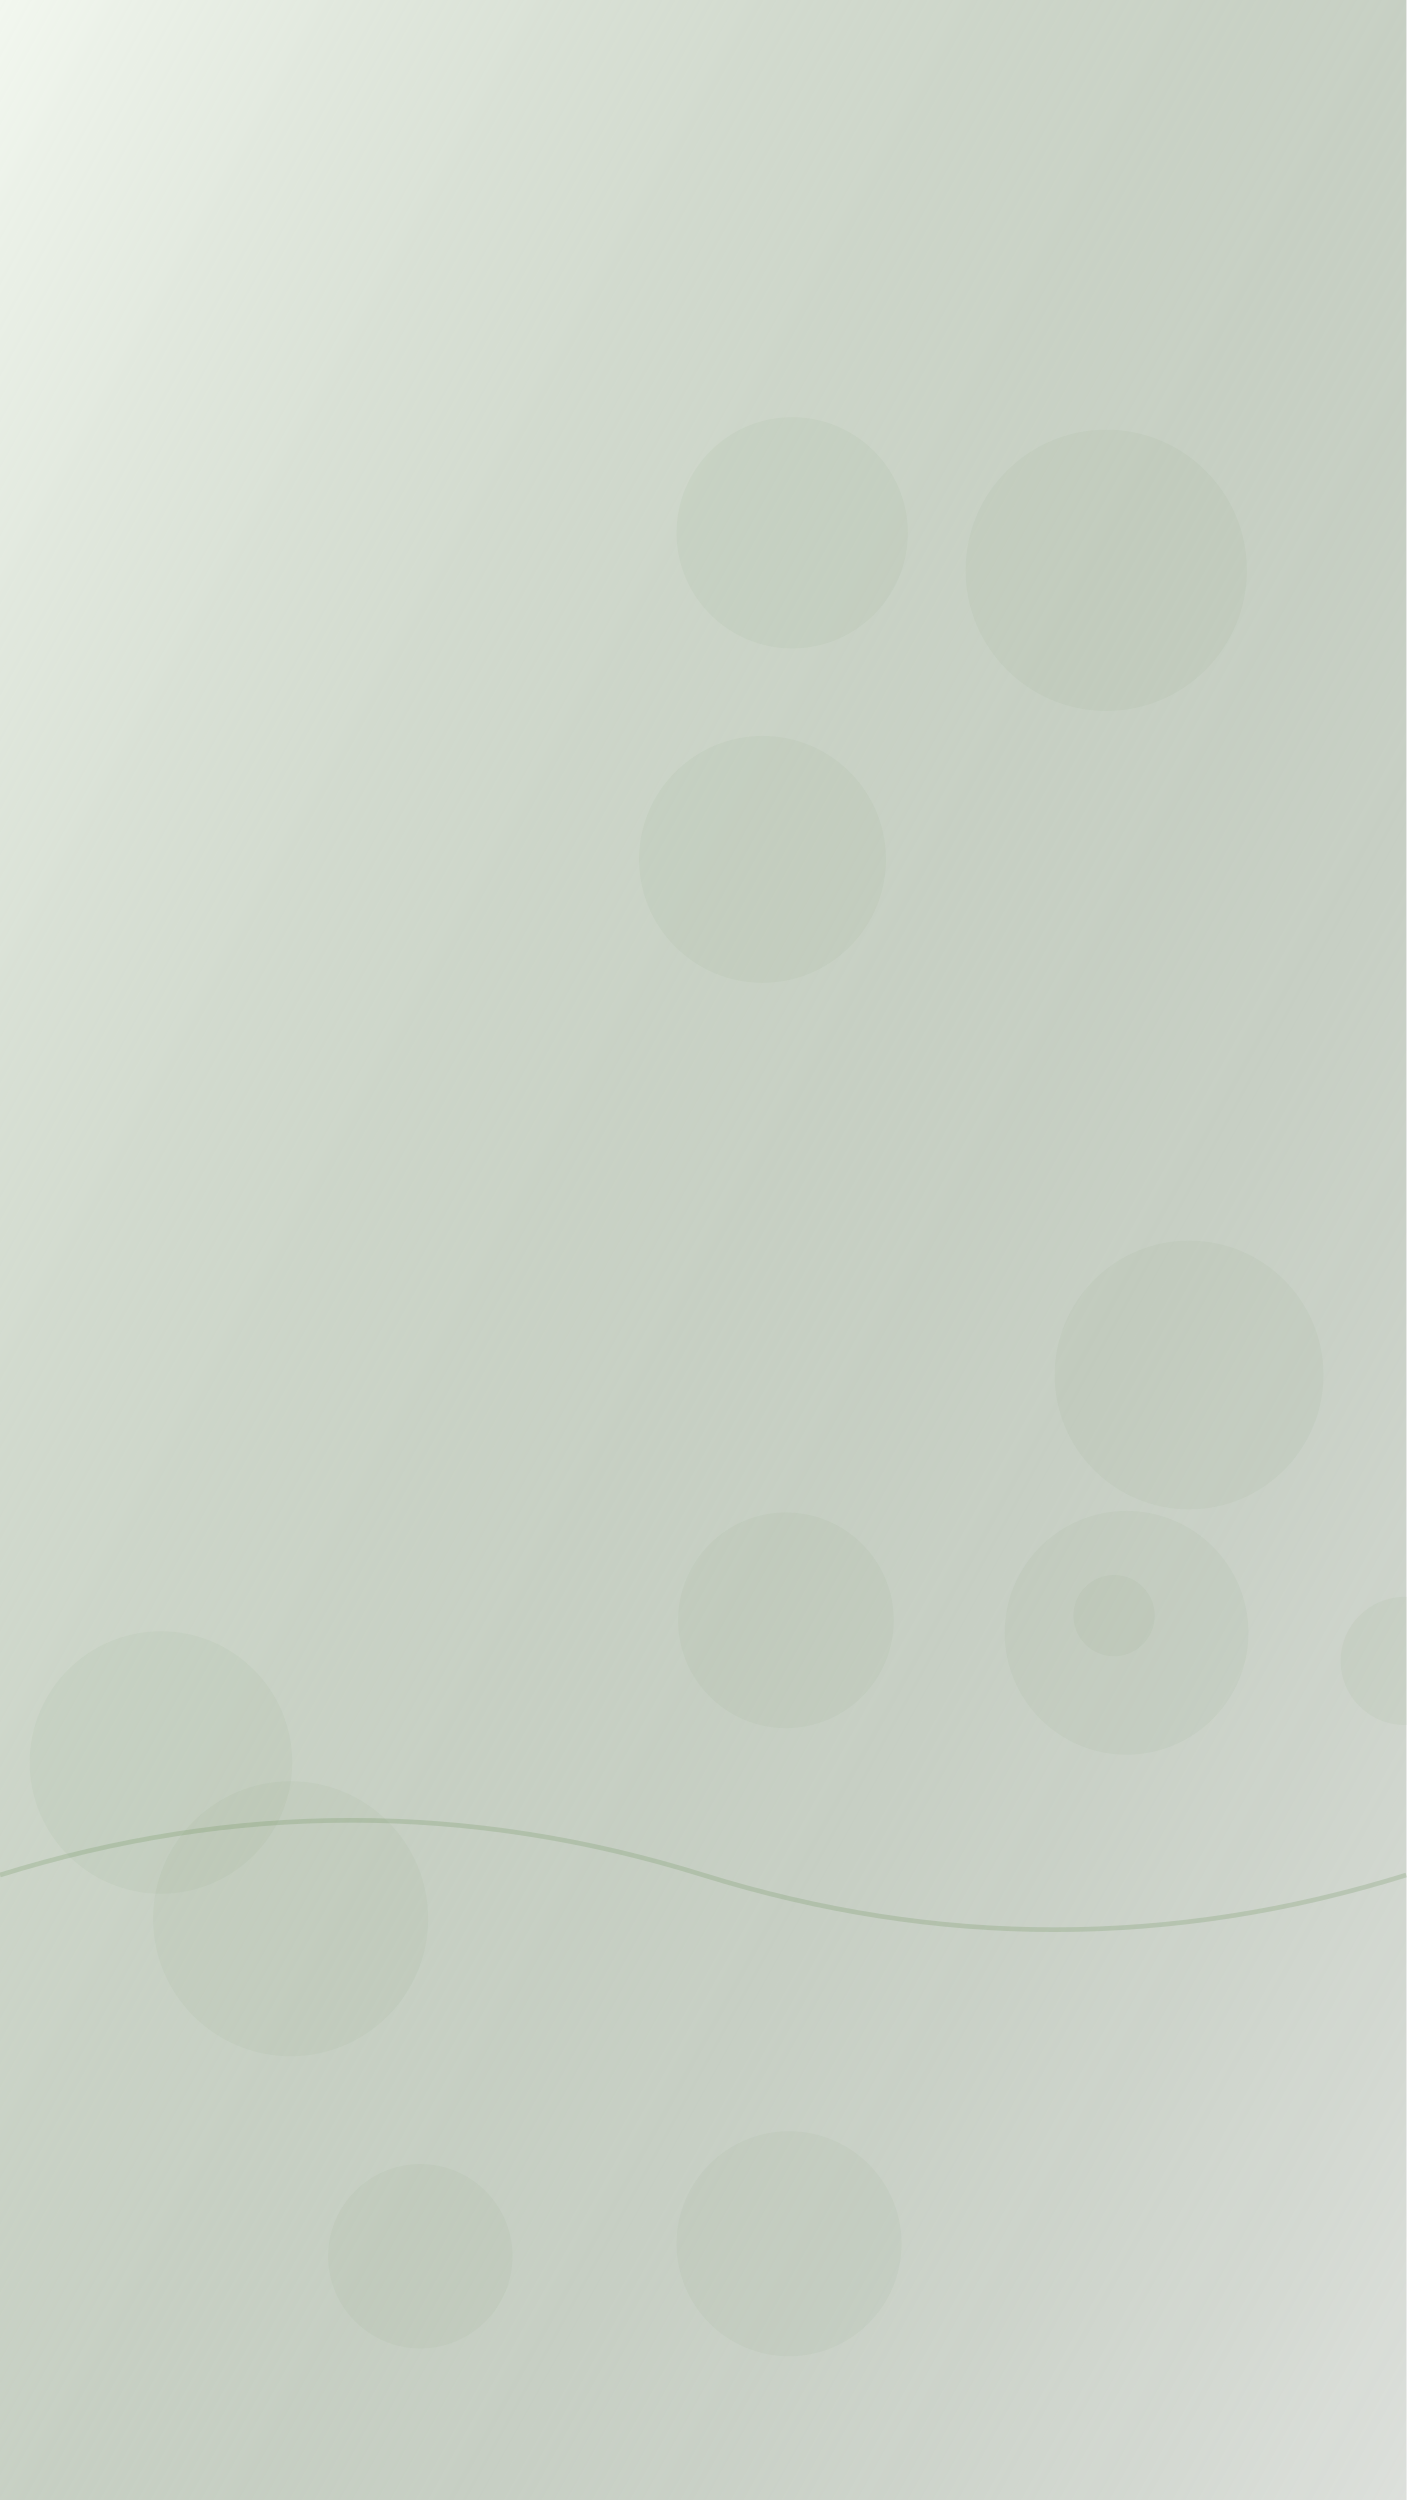
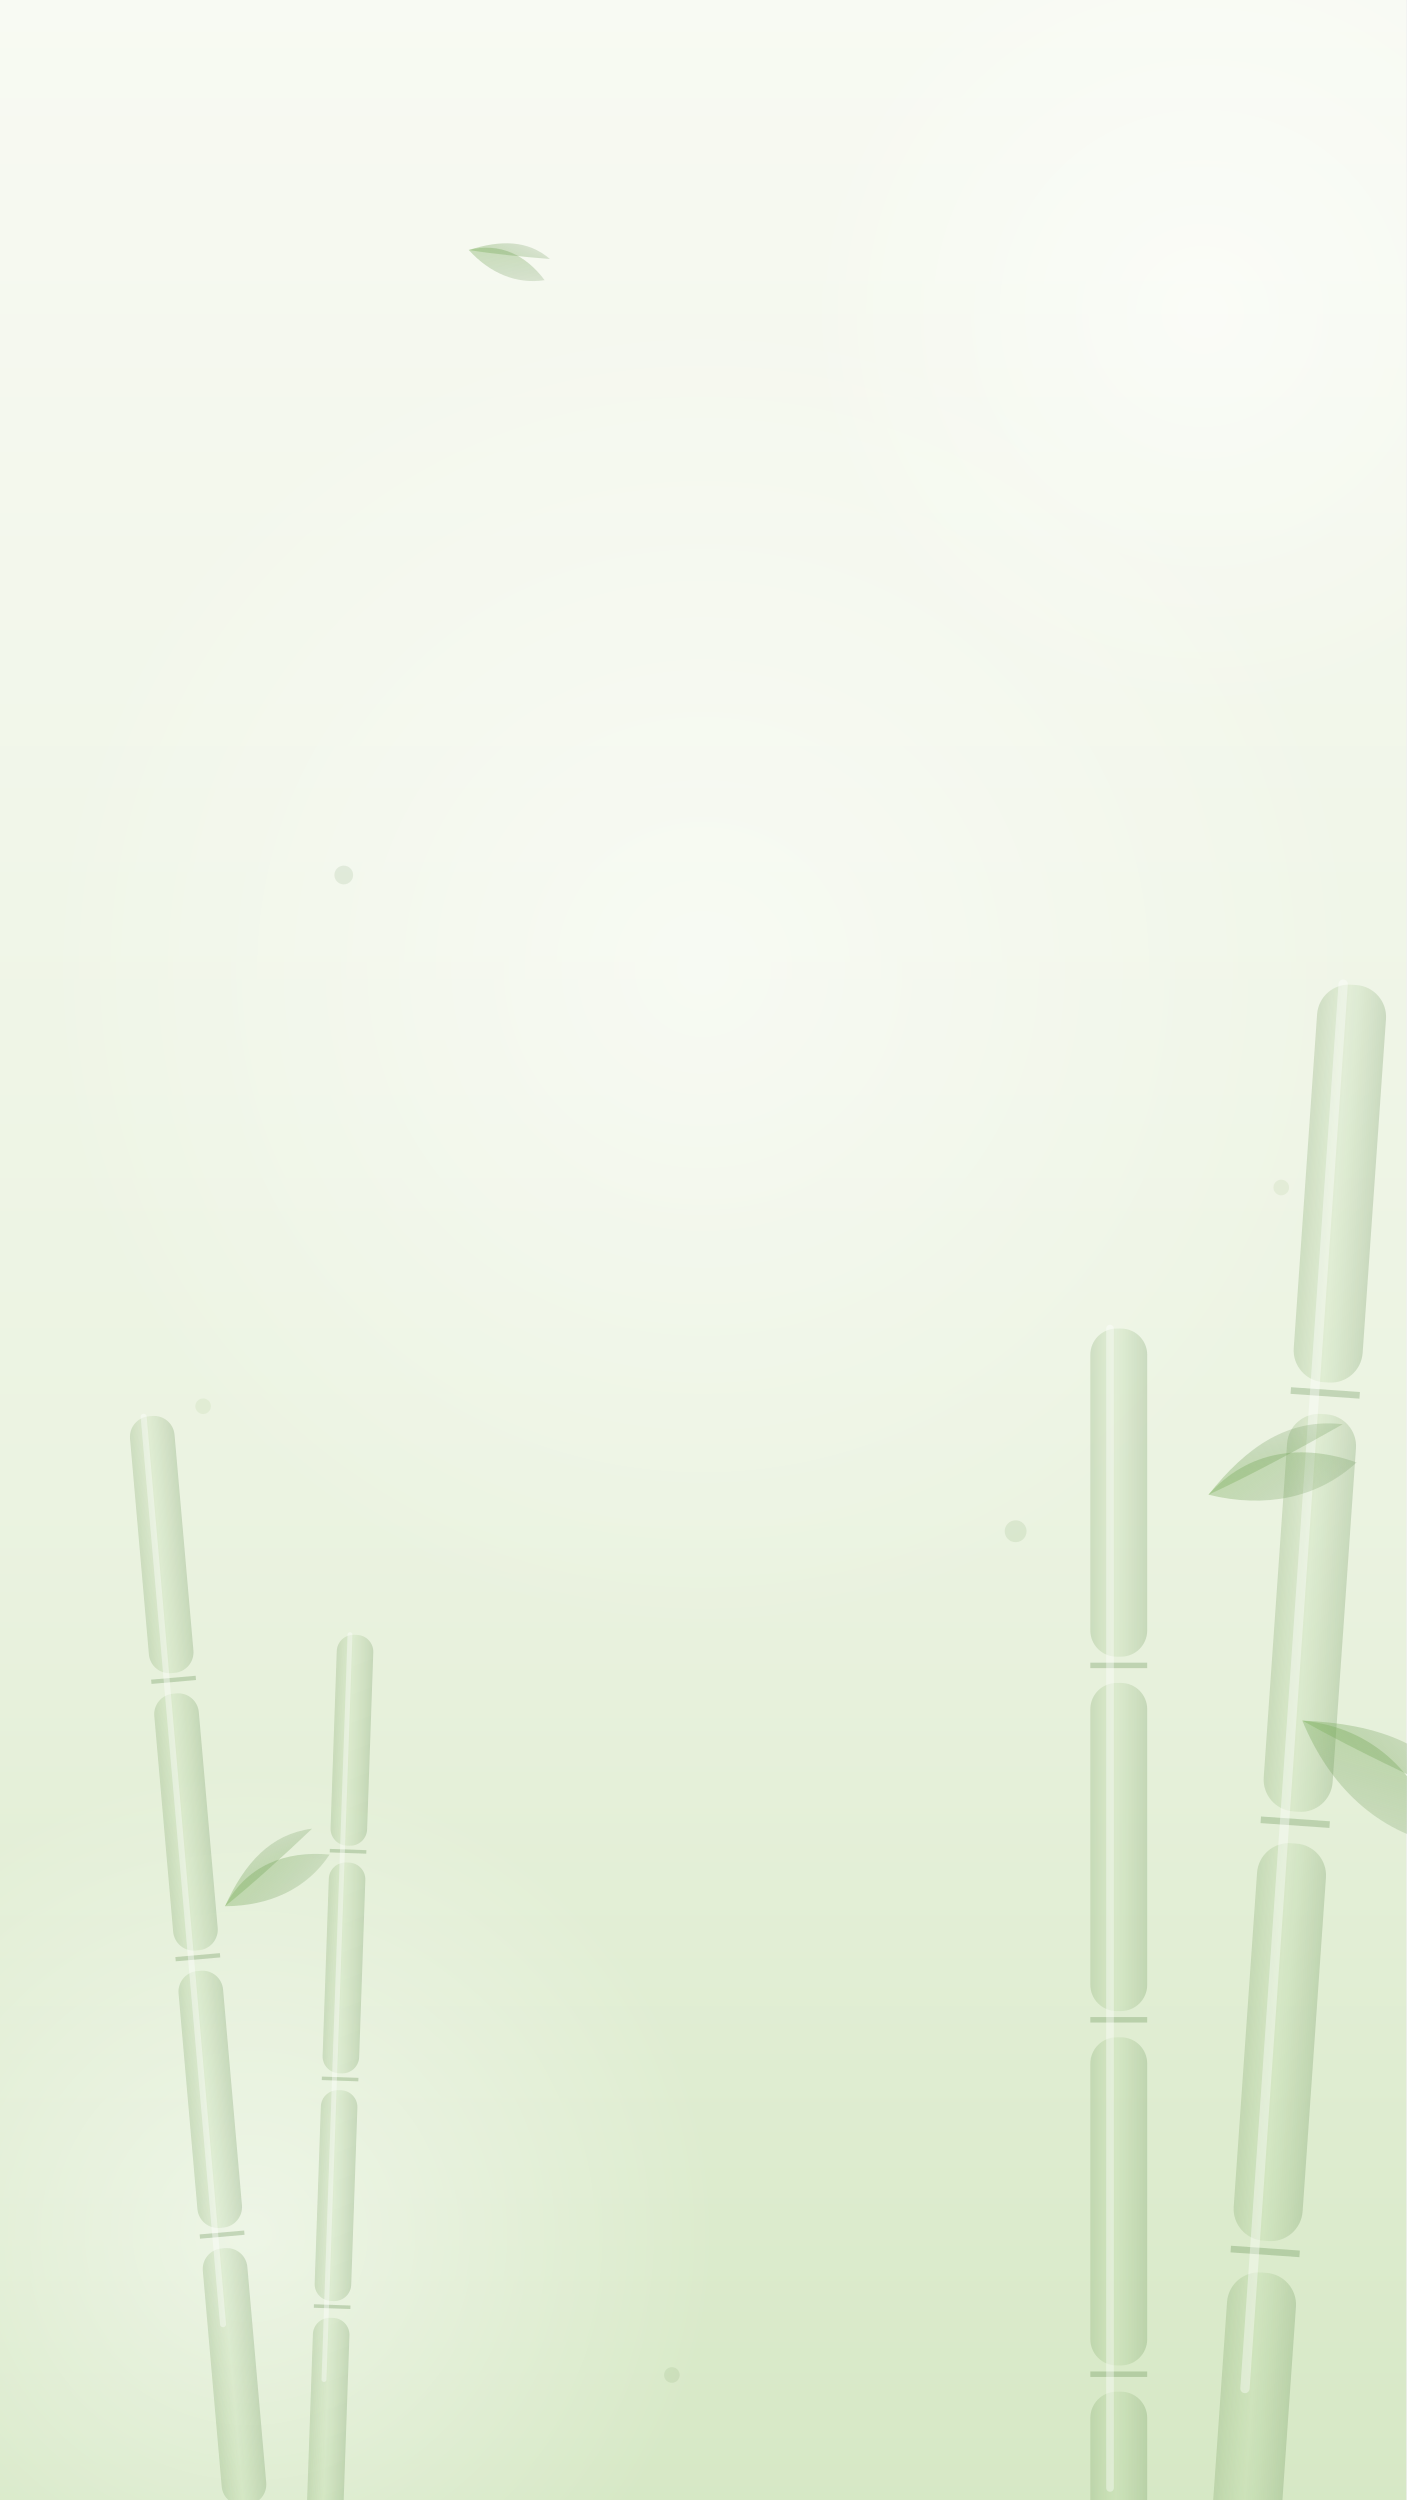
- <svg xmlns="http://www.w3.org/2000/svg" width="900" height="1600" viewBox="0 0 900 1600" role="img" aria-label="竹林背景（竖屏）">
+ <svg xmlns="http://www.w3.org/2000/svg" width="900" height="1600" viewBox="0 0 900 1600" role="img" aria-label="竹林对话背景（竖屏）">
  <defs>
-     <linearGradient id="g" x1="0%" y1="0%" x2="100%" y2="100%">
-       <stop offset="0%" stop-color="#F2F7EF" />
-       <stop offset="100%" stop-color="#5E785522" />
+     <linearGradient id="bgGrad" x1="0%" y1="0%" x2="0%" y2="100%">
+       <stop offset="0%" stop-color="#F8FAF3" />
+       <stop offset="60%" stop-color="#EBF3E1" />
+       <stop offset="100%" stop-color="#D6E8C5" />
    </linearGradient>
+     <linearGradient id="stalkG" x1="0%" y1="0%" x2="100%" y2="0%">
+       <stop offset="0%" stop-color="#6B9652" stop-opacity="0.24" />
+       <stop offset="45%" stop-color="#90BE70" stop-opacity="0.14" />
+       <stop offset="100%" stop-color="#4C7C39" stop-opacity="0.22" />
+     </linearGradient>
+     <linearGradient id="leafG" x1="0%" y1="0%" x2="100%" y2="100%">
+       <stop offset="0%" stop-color="#82B562" stop-opacity="0.40" />
+       <stop offset="100%" stop-color="#4C7C39" stop-opacity="0.16" />
+     </linearGradient>
+     <radialGradient id="glow" cx="50%" cy="50%" r="50%">
+       <stop offset="0%" stop-color="#ffffff" stop-opacity="0.5" />
+       <stop offset="100%" stop-color="#ffffff" stop-opacity="0" />
+     </radialGradient>
+     <g id="stalk">
+       <rect x="-13" y="-560" width="26" height="150" rx="12" fill="url(#stalkG)" />
+       <rect x="-13" y="-398" width="26" height="150" rx="12" fill="url(#stalkG)" />
+       <rect x="-13" y="-236" width="26" height="150" rx="12" fill="url(#stalkG)" />
+       <rect x="-13" y="-74" width="26" height="150" rx="12" fill="url(#stalkG)" />
+       <path d="M-13 -406 L 13 -406 M-13 -244 L 13 -244 M-13 -82 L 13 -82" stroke="#4C7C39" stroke-opacity="0.26" stroke-width="2.5" />
+       <path d="M-4 -560 L -4 -30" fill="none" stroke="#ffffff" stroke-opacity="0.38" stroke-width="3.5" stroke-linecap="round" />
+     </g>
+     <g id="leafPair">
+       <path d="M0 0 C 26 -14, 52 -8, 74 10 C 50 20, 24 16, 0 0 Z" fill="url(#leafG)" />
+       <path d="M0 0 C 26 16, 50 22, 74 10 C 50 6, 24 2, 0 0 Z" fill="url(#leafG)" transform="scale(1 -1)" />
+     </g>
  </defs>
-   <rect width="900" height="1600" fill="url(#g)" />
-   <circle cx="488" cy="550" r="79" fill="#4C7C39" opacity="0.05" />
-   <circle cx="503" cy="1037" r="69" fill="#4C7C39" opacity="0.05" />
-   <circle cx="899" cy="1063" r="41" fill="#4C7C39" opacity="0.05" />
-   <circle cx="505" cy="1436" r="72" fill="#4C7C39" opacity="0.05" />
-   <circle cx="708" cy="365" r="90" fill="#4C7C39" opacity="0.05" />
-   <circle cx="186" cy="1228" r="88" fill="#4C7C39" opacity="0.05" />
-   <circle cx="269" cy="1444" r="59" fill="#4C7C39" opacity="0.05" />
-   <circle cx="713" cy="1034" r="26" fill="#4C7C39" opacity="0.05" />
-   <circle cx="761" cy="880" r="86" fill="#4C7C39" opacity="0.05" />
-   <circle cx="507" cy="341" r="74" fill="#4C7C39" opacity="0.05" />
-   <circle cx="103" cy="1128" r="84" fill="#4C7C39" opacity="0.05" />
-   <circle cx="721" cy="1045" r="78" fill="#4C7C39" opacity="0.05" />
-   <path d="M0 1200.0 q225.0 -70 450.0 0 q225.0 70 450.0 0" fill="none" stroke="#4C7C39" stroke-width="3" opacity="0.18" />
+   <rect width="900" height="1600" fill="url(#bgGrad)" />
+   <circle cx="450" cy="620" r="430" fill="url(#glow)" />
+   <circle cx="160" cy="1430" r="300" fill="url(#glow)" />
+   <circle cx="770" cy="200" r="260" fill="url(#glow)" />
+   <g transform="translate(800 1580) rotate(4)">
+     <use href="#stalk" transform="translate(0 0) scale(1.7)" />
+     <use href="#stalk" transform="translate(-80 60) rotate(-4) scale(1.4)" />
+     <use href="#leafPair" transform="translate(0 -480) rotate(30) scale(1.6)" />
+     <use href="#leafPair" transform="translate(-70 -620) rotate(-24) scale(1.3)" />
+   </g>
+   <g transform="translate(150 1520)">
+     <use href="#stalk" transform="translate(0 0) rotate(-5) scale(1.1)" />
+     <use href="#stalk" transform="translate(60 30) rotate(2) scale(0.9)" />
+     <use href="#leafPair" transform="translate(-6 -300) rotate(-34)" />
+   </g>
+   <g transform="translate(300 160) rotate(14)">
+     <use href="#leafPair" transform="translate(0 0) scale(0.7)" />
+   </g>
+   <circle cx="220" cy="560" r="6" fill="#4C7C39" fill-opacity="0.11" />
+   <circle cx="650" cy="980" r="7" fill="#6B9652" fill-opacity="0.13" />
+   <circle cx="430" cy="1520" r="5" fill="#4C7C39" fill-opacity="0.10" />
+   <circle cx="130" cy="900" r="5" fill="#90BE70" fill-opacity="0.12" />
+   <circle cx="820" cy="760" r="5" fill="#82B562" fill-opacity="0.11" />
</svg>
